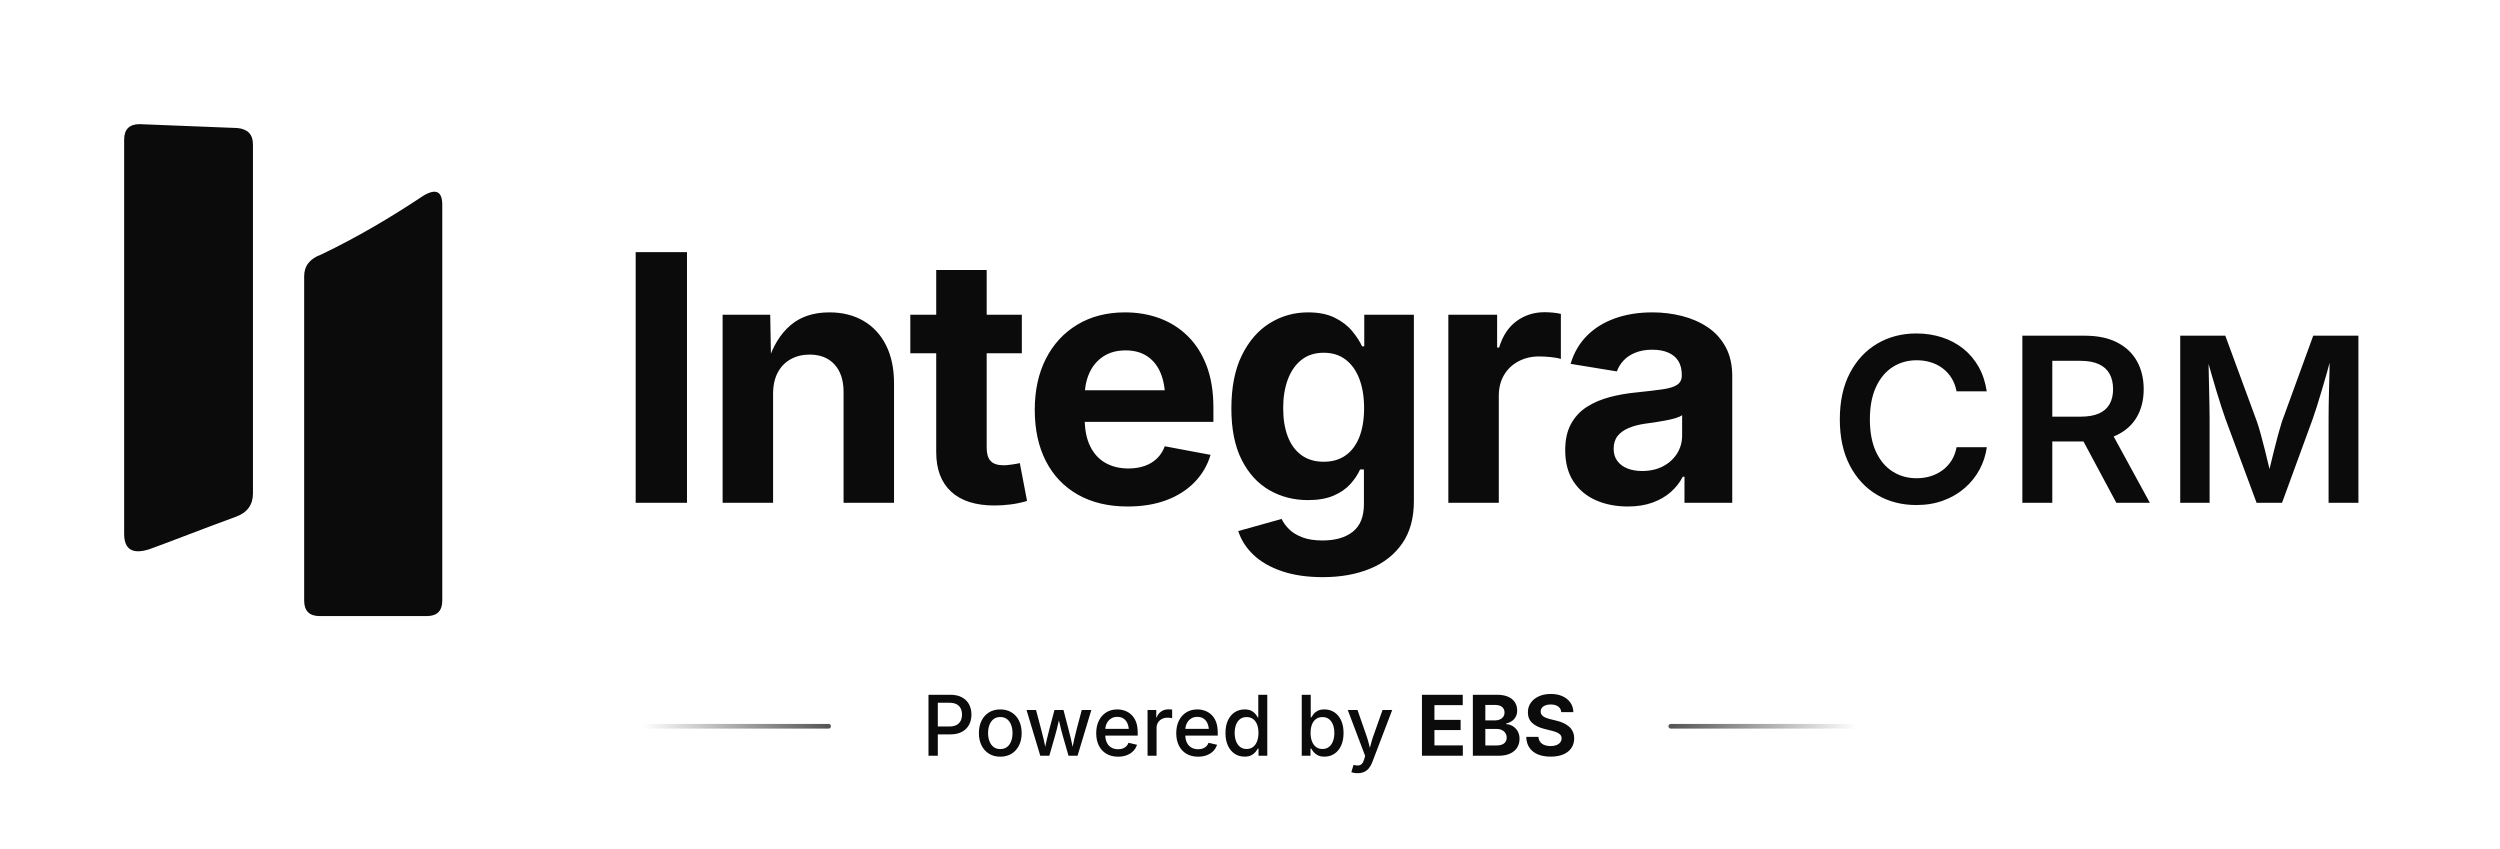
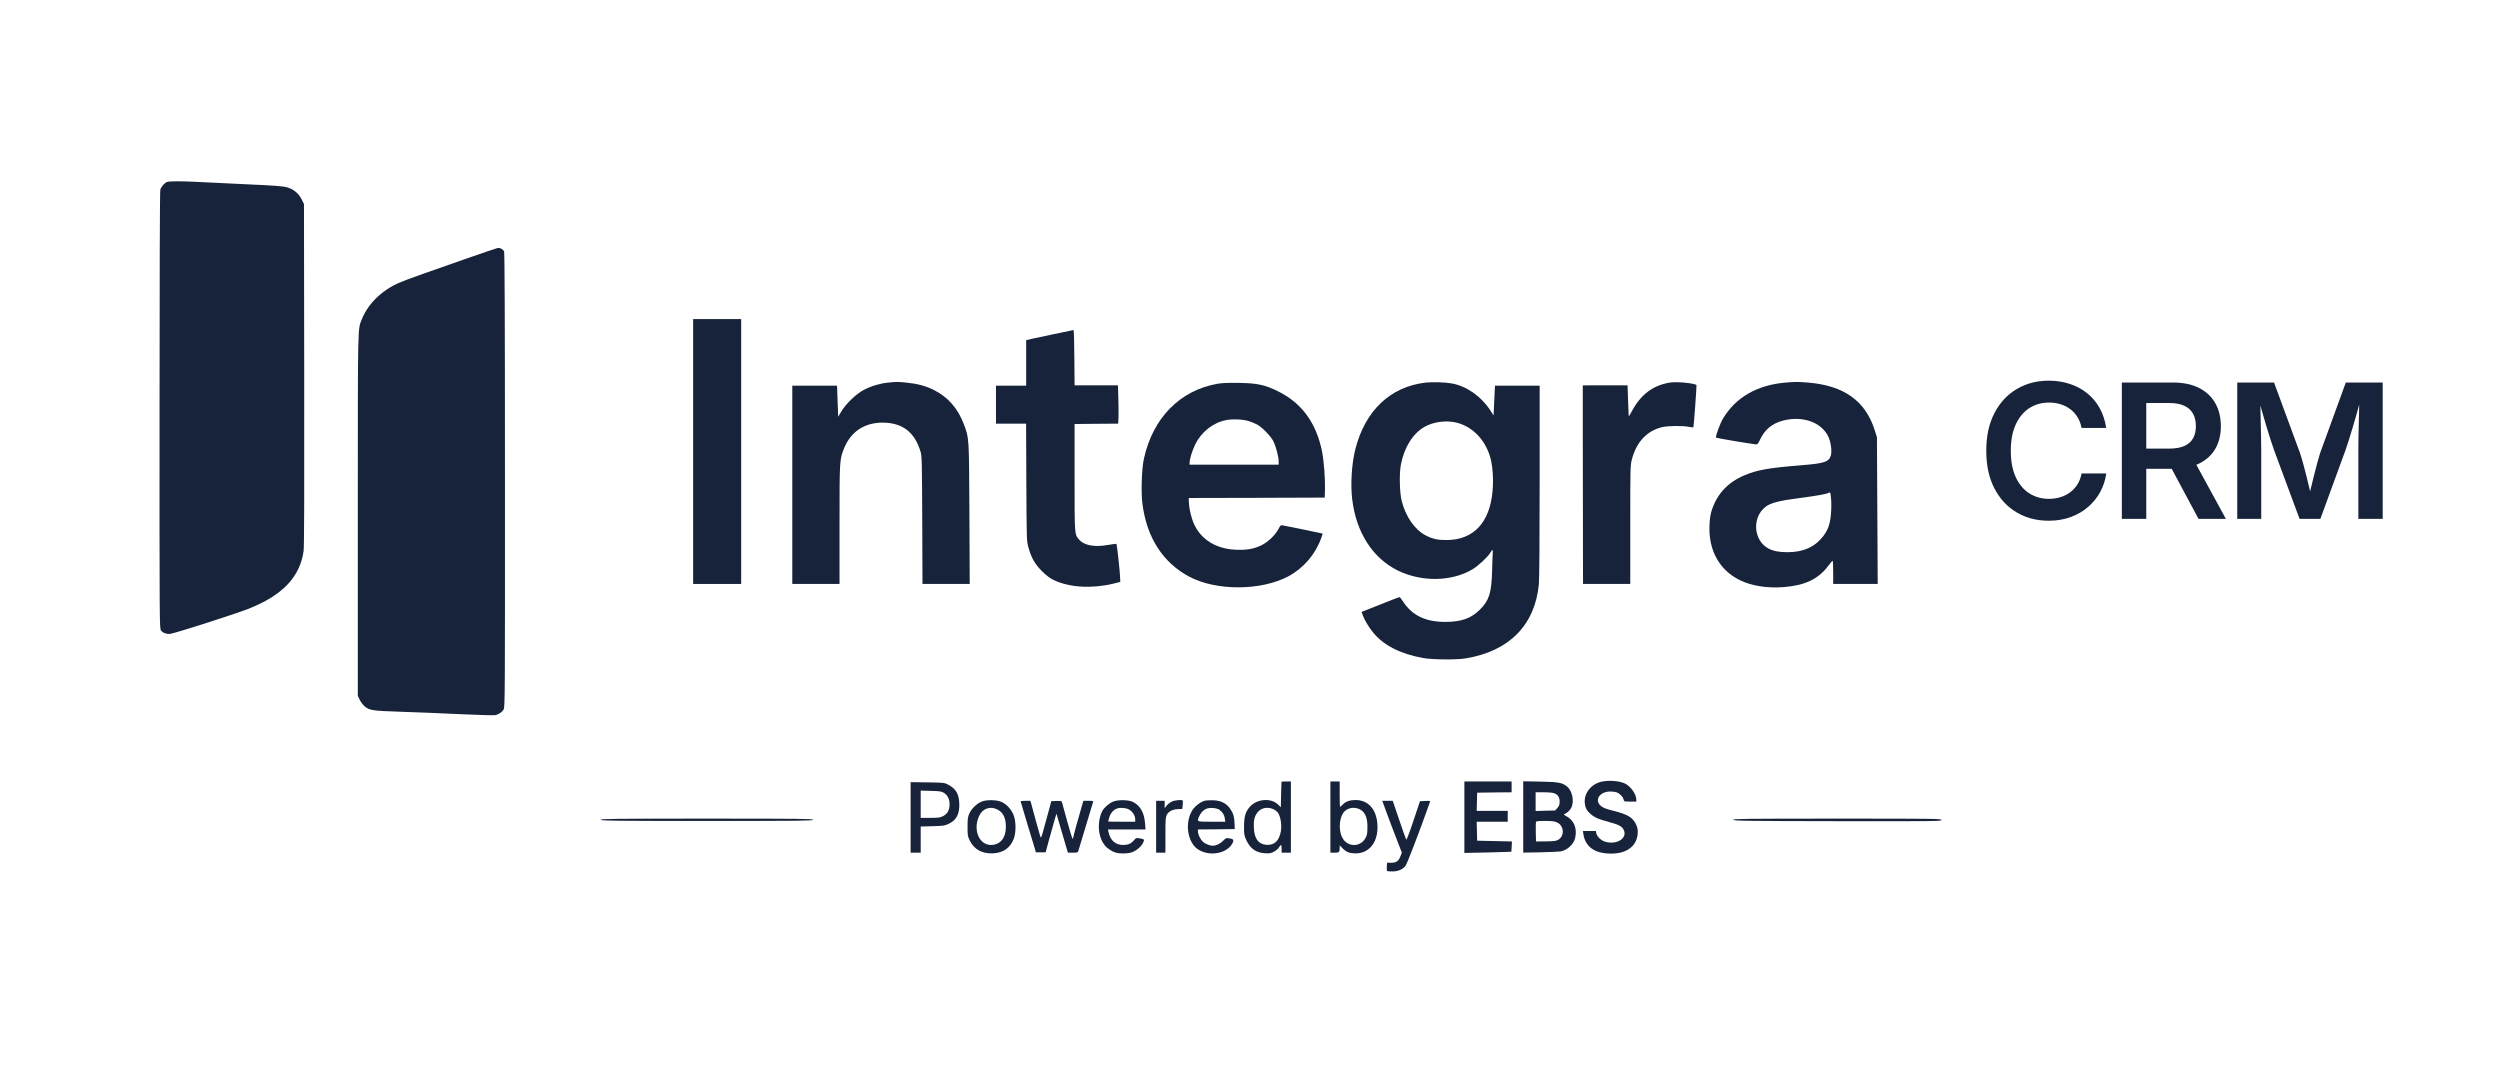
- <svg xmlns="http://www.w3.org/2000/svg" viewBox="0 0 1611 547" width="1611" height="547">
+ <svg xmlns="http://www.w3.org/2000/svg" viewBox="0 0 3228 1374" width="1614" height="687" role="img" aria-label="Integra CRM">
  <defs>
-     <linearGradient id="lg1" gradientUnits="userSpaceOnUse" x1="413.968" y1="0" x2="533.968" y2="0">
-       <stop offset="0" stop-color="#555555" stop-opacity="0" />
-       <stop offset="1" stop-color="#555555" />
-     </linearGradient>
-     <linearGradient id="lg2" gradientUnits="userSpaceOnUse" x1="1076.634" y1="0" x2="1196.634" y2="0">
-       <stop offset="0" stop-color="#555555" />
-       <stop offset="1" stop-color="#555555" stop-opacity="0" />
+     <linearGradient id="g" x1="0" y1="0" x2="0" y2="1">
+       <stop offset="0" stop-color="#17233A" />
+       <stop offset="1" stop-color="#17233A" />
    </linearGradient>
  </defs>
-   <path fill="#0B0B0B" d="M90,80 L153,82.5 Q163,83.5 163,93 L163,318 Q163,329 152,333 C130,341 110,349 96,354 Q80,359 80,344 L80,90 Q80,80 90,80 Z" />
-   <path fill="#0B0B0B" d="M196,178 Q196,168 207,164 C230,153 252,140 273,126 Q285,119 285,132 L285,387 Q285,397 275,397 L206,397 Q196,397 196,387 Z" />
-   <path d="M442.695 162.486V324.0H409.634V162.486ZM498.174 253.866V324.0H465.654V202.811H496.331L496.873 233.054H494.922Q499.691 217.878 509.393 209.585Q519.095 201.293 534.487 201.293Q547.061 201.293 556.438 206.767Q565.814 212.241 570.963 222.485Q576.112 232.729 576.112 246.929V324.0H543.593V252.565Q543.593 241.292 537.793 234.896Q531.994 228.501 521.696 228.501Q514.867 228.501 509.501 231.482Q504.136 234.463 501.155 240.1Q498.174 245.736 498.174 253.866ZM658.473 202.811V227.634H586.605V202.811ZM603.298 173.977H635.818V288.554Q635.818 294.299 638.365 297.063Q640.913 299.827 646.875 299.827Q648.717 299.827 652.078 299.339Q655.438 298.852 657.172 298.418L661.834 322.808Q656.414 324.434 651.048 325.084Q645.682 325.734 640.804 325.734Q622.593 325.734 612.946 316.846Q603.298 307.957 603.298 291.372ZM726.634 326.385Q708.098 326.385 694.657 318.797Q681.215 311.209 674.007 297.226Q666.798 283.242 666.798 264.056Q666.798 245.303 673.953 231.211Q681.107 217.119 694.223 209.206Q707.339 201.293 725.008 201.293Q736.932 201.293 747.23 205.087Q757.528 208.881 765.332 216.523Q773.137 224.165 777.527 235.655Q781.917 247.146 781.917 262.755V271.86H680.131V251.481H765.983L750.807 256.901Q750.807 247.471 747.934 240.479Q745.062 233.487 739.371 229.639Q733.68 225.791 725.333 225.791Q716.878 225.791 710.971 229.693Q705.063 233.596 702.028 240.262Q698.993 246.929 698.993 255.492V269.909Q698.993 280.424 702.516 287.578Q706.038 294.732 712.38 298.31Q718.721 301.887 727.176 301.887Q732.921 301.887 737.582 300.261Q742.244 298.635 745.55 295.437Q748.856 292.239 750.59 287.578L780.075 293.106Q777.148 303.079 769.885 310.613Q762.622 318.146 751.728 322.266Q740.834 326.385 726.634 326.385ZM852.463 371.912Q837.287 371.912 826.014 368.064Q814.74 364.216 807.695 357.495Q800.649 350.774 797.939 342.211L825.905 334.406Q827.423 337.767 830.621 340.964Q833.819 344.162 839.13 346.222Q844.442 348.281 852.246 348.281Q864.712 348.281 871.812 342.59Q878.912 336.899 878.912 324.867V302.537H876.419Q874.251 307.415 870.132 311.968Q866.013 316.521 859.346 319.393Q852.68 322.266 842.816 322.266Q829.157 322.266 817.992 315.87Q806.827 309.475 800.161 296.358Q793.494 283.242 793.494 263.188Q793.494 242.701 800.269 228.935Q807.044 215.168 818.263 208.23Q829.483 201.293 842.924 201.293Q853.113 201.293 860.051 204.708Q866.988 208.122 871.27 213.271Q875.552 218.42 877.72 223.189H879.129V202.811H911.107V323.024Q911.107 339.393 903.573 350.232Q896.039 361.072 882.815 366.492Q869.59 371.912 852.463 371.912ZM853.005 297.551Q861.352 297.551 867.151 293.432Q872.95 289.312 875.986 281.562Q879.021 273.812 879.021 262.972Q879.021 252.24 875.986 244.219Q872.95 236.197 867.151 231.753Q861.352 227.309 853.005 227.309Q844.442 227.309 838.642 231.916Q832.843 236.522 829.862 244.544Q826.881 252.565 826.881 262.972Q826.881 273.595 829.862 281.345Q832.843 289.096 838.696 293.323Q844.55 297.551 853.005 297.551ZM933.307 324.0V202.811H964.742V223.948H966.043Q969.403 212.675 977.262 206.93Q985.121 201.185 995.311 201.185Q997.804 201.185 1000.73 201.456Q1003.657 201.727 1005.825 202.269V231.319Q1003.657 230.561 999.538 230.127Q995.419 229.693 991.733 229.693Q984.362 229.693 978.4 232.891Q972.438 236.089 969.132 241.78Q965.826 247.471 965.826 255.059V324.0ZM1048.946 326.385Q1037.456 326.385 1028.296 322.32Q1019.137 318.255 1013.879 310.179Q1008.622 302.104 1008.622 290.071Q1008.622 279.99 1012.362 273.161Q1016.101 266.332 1022.551 262.213Q1029.001 258.094 1037.185 255.926Q1045.369 253.758 1054.366 252.891Q1064.881 251.807 1071.33 250.885Q1077.78 249.964 1080.761 247.958Q1083.742 245.953 1083.742 242.051V241.509Q1083.742 236.306 1081.574 232.729Q1079.406 229.151 1075.124 227.254Q1070.843 225.357 1064.772 225.357Q1058.485 225.357 1053.824 227.254Q1049.163 229.151 1046.236 232.295Q1043.309 235.438 1041.9 239.341L1012.091 234.463Q1015.234 223.84 1022.497 216.469Q1029.76 209.098 1040.545 205.195Q1051.331 201.293 1064.881 201.293Q1074.637 201.293 1083.85 203.624Q1093.064 205.954 1100.381 210.832Q1107.698 215.71 1111.98 223.569Q1116.262 231.428 1116.262 242.376V324.0H1085.476V307.198H1084.392Q1081.466 312.835 1076.588 317.117Q1071.71 321.398 1064.826 323.892Q1057.943 326.385 1048.946 326.385ZM1058.16 303.513Q1065.856 303.513 1071.656 300.478Q1077.455 297.442 1080.707 292.239Q1083.959 287.036 1083.959 280.641V267.524Q1082.55 268.608 1079.623 269.476Q1076.696 270.343 1073.119 270.993Q1069.542 271.644 1066.073 272.186Q1062.604 272.728 1059.894 273.053Q1053.932 273.92 1049.38 275.871Q1044.827 277.822 1042.334 281.02Q1039.841 284.218 1039.841 289.204Q1039.841 293.865 1042.225 297.063Q1044.61 300.261 1048.729 301.887Q1052.848 303.513 1058.16 303.513Z" fill="#0B0B0B" />
-   <path d="M1234.865 325.445Q1220.701 325.445 1209.572 318.869Q1198.443 312.293 1192.012 299.936Q1185.58 287.578 1185.58 270.234Q1185.58 252.818 1192.048 240.425Q1198.515 228.031 1209.68 221.455Q1220.846 214.879 1234.865 214.879Q1243.681 214.879 1251.378 217.372Q1259.074 219.865 1265.108 224.671Q1271.142 229.477 1275.045 236.414Q1278.947 243.352 1280.248 252.168H1260.808Q1259.869 247.326 1257.593 243.641Q1255.316 239.955 1251.92 237.39Q1248.523 234.824 1244.26 233.487Q1239.996 232.15 1235.154 232.15Q1226.338 232.15 1219.509 236.595Q1212.679 241.039 1208.813 249.53Q1204.947 258.021 1204.947 270.234Q1204.947 282.592 1208.849 291.047Q1212.752 299.502 1219.581 303.838Q1226.41 308.174 1235.082 308.174Q1239.924 308.174 1244.187 306.837Q1248.451 305.5 1251.884 302.935Q1255.316 300.369 1257.629 296.647Q1259.941 292.926 1260.808 288.156H1280.32Q1279.236 295.889 1275.587 302.646Q1271.937 309.402 1266.012 314.533Q1260.086 319.664 1252.245 322.555Q1244.404 325.445 1234.865 325.445ZM1303.205 324.0V216.324H1343.457Q1355.815 216.324 1364.27 220.66Q1372.725 224.996 1377.061 232.765Q1381.397 240.533 1381.397 250.795Q1381.397 261.057 1377.025 268.645Q1372.652 276.232 1364.125 280.352Q1355.598 284.471 1343.168 284.471H1314.406V268.5H1340.639Q1347.938 268.5 1352.563 266.44Q1357.188 264.381 1359.428 260.406Q1361.668 256.432 1361.668 250.795Q1361.668 245.014 1359.428 240.931Q1357.188 236.848 1352.526 234.68Q1347.865 232.512 1340.494 232.512H1322.5V324.0ZM1363.764 324.0 1337.604 275.148H1358.705L1385.371 324.0ZM1404.932 324.0V216.324H1433.983L1454.434 271.896Q1455.518 275.004 1456.855 279.882Q1458.192 284.76 1459.601 290.396Q1461.01 296.033 1462.275 301.417Q1463.539 306.801 1464.407 310.92H1460.504Q1461.372 306.873 1462.636 301.562Q1463.901 296.25 1465.31 290.577Q1466.719 284.904 1468.056 279.99Q1469.393 275.076 1470.405 271.896L1490.639 216.324H1519.762V324.0H1500.539V269.656Q1500.539 266.188 1500.612 261.273Q1500.684 256.359 1500.829 250.723Q1500.973 245.086 1501.118 239.341Q1501.262 233.596 1501.262 228.393H1502.635Q1501.19 234.102 1499.492 240.063Q1497.793 246.025 1496.131 251.626Q1494.469 257.227 1492.988 261.924Q1491.506 266.621 1490.422 269.656L1470.549 324.0H1454.145L1433.983 269.656Q1432.899 266.621 1431.417 262.032Q1429.936 257.443 1428.238 251.879Q1426.539 246.314 1424.841 240.28Q1423.143 234.246 1421.481 228.393H1423.071Q1423.143 233.234 1423.288 238.907Q1423.432 244.58 1423.54 250.289Q1423.649 255.998 1423.757 261.021Q1423.866 266.043 1423.866 269.656V324.0Z" fill="#0B0B0B" />
-   <path d="M598.319 487.0V447.713H612.399Q616.934 447.713 619.966 449.4Q622.998 451.088 624.501 453.962Q626.004 456.836 626.004 460.475Q626.004 464.113 624.488 467Q622.972 469.888 619.94 471.562Q616.907 473.236 612.346 473.236H602.722V468.147H611.766Q614.666 468.147 616.459 467.146Q618.252 466.144 619.083 464.403Q619.913 462.663 619.913 460.475Q619.913 458.26 619.083 456.533Q618.252 454.806 616.446 453.83Q614.64 452.854 611.713 452.854H604.33V487.0ZM644.567 487.606Q640.427 487.606 637.329 485.708Q634.231 483.81 632.517 480.382Q630.803 476.954 630.803 472.419Q630.803 467.831 632.517 464.39Q634.231 460.949 637.329 459.051Q640.427 457.152 644.567 457.152Q648.733 457.152 651.831 459.051Q654.929 460.949 656.643 464.39Q658.357 467.831 658.357 472.419Q658.357 476.954 656.643 480.382Q654.929 483.81 651.831 485.708Q648.733 487.606 644.567 487.606ZM644.567 482.702Q647.256 482.702 649.009 481.292Q650.763 479.881 651.62 477.547Q652.477 475.214 652.477 472.419Q652.477 469.598 651.62 467.238Q650.763 464.878 649.009 463.467Q647.256 462.057 644.567 462.057Q641.904 462.057 640.163 463.467Q638.423 464.878 637.566 467.225Q636.709 469.571 636.709 472.419Q636.709 475.214 637.566 477.547Q638.423 479.881 640.163 481.292Q641.904 482.702 644.567 482.702ZM670.354 487.0 661.494 457.521H667.612L670.855 469.729Q671.567 472.472 672.384 475.833Q673.201 479.195 673.966 483.414H673.122Q673.887 479.354 674.704 475.979Q675.522 472.604 676.26 469.729L679.503 457.521H685.304L688.494 469.729Q689.233 472.524 690.037 475.899Q690.841 479.274 691.606 483.414H690.736Q691.527 479.327 692.318 475.952Q693.109 472.577 693.847 469.729L697.09 457.521H703.26L694.374 487.0H688.547L684.908 474.317Q684.355 472.393 683.827 470.296Q683.3 468.2 682.799 466.012Q682.298 463.823 681.771 461.661H682.957Q682.456 463.797 681.942 465.999Q681.428 468.2 680.901 470.323Q680.373 472.445 679.82 474.317L676.181 487.0ZM720.478 487.606Q716.127 487.606 712.963 485.734Q709.799 483.862 708.098 480.461Q706.398 477.06 706.398 472.472Q706.398 467.937 708.072 464.482Q709.746 461.028 712.805 459.09Q715.863 457.152 719.977 457.152Q722.508 457.152 724.855 457.983Q727.201 458.813 729.073 460.58Q730.946 462.347 732.04 465.155Q733.134 467.963 733.134 471.971V474.027H709.641V469.703H730.155L727.439 471.127Q727.439 468.411 726.595 466.341Q725.751 464.271 724.103 463.111Q722.455 461.951 719.977 461.951Q717.525 461.951 715.784 463.138Q714.044 464.324 713.134 466.262Q712.225 468.2 712.225 470.494V473.447Q712.225 476.479 713.266 478.576Q714.308 480.672 716.18 481.74Q718.052 482.808 720.53 482.808Q722.165 482.808 723.484 482.346Q724.802 481.885 725.764 480.949Q726.727 480.013 727.228 478.642L732.686 479.934Q731.974 482.201 730.3 483.941Q728.625 485.682 726.134 486.644Q723.642 487.606 720.478 487.606ZM739.488 487.0V457.521H745.105V462.268H745.421Q746.238 459.842 748.269 458.471Q750.299 457.1 752.883 457.1Q753.437 457.1 754.149 457.139Q754.861 457.179 755.335 457.258V462.795Q755.019 462.689 754.122 462.584Q753.226 462.479 752.303 462.479Q750.299 462.479 748.691 463.322Q747.082 464.166 746.186 465.656Q745.289 467.146 745.289 469.097V487.0ZM772.052 487.606Q767.701 487.606 764.537 485.734Q761.373 483.862 759.673 480.461Q757.972 477.06 757.972 472.472Q757.972 467.937 759.646 464.482Q761.321 461.028 764.379 459.09Q767.438 457.152 771.551 457.152Q774.082 457.152 776.429 457.983Q778.776 458.813 780.648 460.58Q782.52 462.347 783.614 465.155Q784.708 467.963 784.708 471.971V474.027H761.215V469.703H781.729L779.013 471.127Q779.013 468.411 778.169 466.341Q777.325 464.271 775.677 463.111Q774.03 461.951 771.551 461.951Q769.099 461.951 767.359 463.138Q765.618 464.324 764.709 466.262Q763.799 468.2 763.799 470.494V473.447Q763.799 476.479 764.841 478.576Q765.882 480.672 767.754 481.74Q769.626 482.808 772.105 482.808Q773.739 482.808 775.058 482.346Q776.376 481.885 777.339 480.949Q778.301 480.013 778.802 478.642L784.26 479.934Q783.548 482.201 781.874 483.941Q780.199 485.682 777.708 486.644Q775.216 487.606 772.052 487.606ZM802.031 487.58Q798.446 487.58 795.651 485.748Q792.856 483.915 791.274 480.5Q789.692 477.086 789.692 472.34Q789.692 467.541 791.3 464.14Q792.908 460.738 795.703 458.945Q798.498 457.152 802.031 457.152Q804.774 457.152 806.448 458.062Q808.122 458.972 809.072 460.185Q810.021 461.397 810.522 462.32H810.838V447.713H816.639V487.0H810.996V482.386H810.522Q810.021 483.335 809.045 484.548Q808.07 485.761 806.382 486.67Q804.695 487.58 802.031 487.58ZM803.297 482.649Q805.776 482.649 807.476 481.331Q809.177 480.013 810.06 477.679Q810.944 475.346 810.944 472.287Q810.944 469.202 810.073 466.921Q809.203 464.641 807.503 463.362Q805.802 462.083 803.297 462.083Q800.739 462.083 799.039 463.428Q797.338 464.772 796.481 467.08Q795.624 469.387 795.624 472.287Q795.624 475.214 796.494 477.561Q797.364 479.907 799.078 481.278Q800.792 482.649 803.297 482.649ZM853.474 487.58Q850.811 487.58 849.11 486.67Q847.409 485.761 846.447 484.548Q845.485 483.335 844.957 482.386H844.483V487.0H838.84V447.713H844.641V462.32H844.957Q845.485 461.397 846.421 460.185Q847.357 458.972 849.031 458.062Q850.705 457.152 853.474 457.152Q857.007 457.152 859.789 458.945Q862.571 460.738 864.179 464.14Q865.787 467.541 865.787 472.34Q865.787 477.086 864.205 480.5Q862.623 483.915 859.842 485.748Q857.06 487.58 853.474 487.58ZM852.182 482.649Q854.713 482.649 856.427 481.278Q858.141 479.907 858.998 477.561Q859.855 475.214 859.855 472.287Q859.855 469.387 858.998 467.08Q858.141 464.772 856.44 463.428Q854.739 462.083 852.182 462.083Q849.703 462.083 847.989 463.362Q846.276 464.641 845.405 466.921Q844.535 469.202 844.535 472.287Q844.535 475.346 845.419 477.679Q846.302 480.013 848.016 481.331Q849.73 482.649 852.182 482.649ZM870.797 497.6 872.221 492.88 872.88 493.038Q874.383 493.434 875.583 493.249Q876.782 493.064 877.666 492.128Q878.549 491.192 879.076 489.294L879.709 487.132L868.503 457.521H874.779L880.606 474.265Q881.581 477.06 882.227 479.828Q882.873 482.597 883.638 485.339H881.845Q882.61 482.597 883.308 479.815Q884.007 477.033 884.983 474.265L890.915 457.521H897.138L884.323 491.087Q883.427 493.46 882.122 495.042Q880.817 496.624 879.024 497.428Q877.231 498.232 874.858 498.232Q873.487 498.232 872.405 498.035Q871.324 497.837 870.797 497.6Z" fill="#0B0B0B" />
-   <path d="M916.307 487.0V447.713H942.595V454.384H924.349V463.876H941.224V470.441H924.349V480.329H942.648V487.0ZM949.108 487.0V447.713H964.691Q969.015 447.713 971.902 449.018Q974.789 450.323 976.226 452.591Q977.663 454.858 977.663 457.812Q977.663 460.132 976.74 461.859Q975.818 463.586 974.222 464.68Q972.627 465.774 970.597 466.249V466.645Q972.812 466.724 974.776 467.897Q976.74 469.07 977.967 471.167Q979.193 473.263 979.193 476.163Q979.193 479.274 977.663 481.727Q976.134 484.179 973.141 485.589Q970.149 487.0 965.693 487.0ZM957.15 480.382H964.111Q967.644 480.382 969.279 479.011Q970.913 477.64 970.913 475.398Q970.913 473.737 970.109 472.458Q969.305 471.18 967.828 470.455Q966.352 469.729 964.322 469.729H957.15ZM957.15 464.219H963.504Q965.218 464.219 966.589 463.599Q967.96 462.979 968.738 461.833Q969.516 460.686 969.516 459.104Q969.516 456.968 968 455.623Q966.484 454.278 963.662 454.278H957.15ZM999.232 487.58Q994.512 487.58 991.018 486.13Q987.525 484.68 985.573 481.832Q983.622 478.984 983.517 474.818H991.348Q991.506 476.796 992.534 478.127Q993.563 479.459 995.277 480.118Q996.99 480.777 999.153 480.777Q1001.315 480.777 1002.91 480.158Q1004.505 479.538 1005.402 478.404Q1006.298 477.271 1006.298 475.768Q1006.298 474.423 1005.494 473.513Q1004.69 472.604 1003.187 471.944Q1001.684 471.285 999.522 470.784L995.197 469.703Q990.214 468.49 987.393 465.893Q984.572 463.296 984.572 459.024Q984.572 455.465 986.483 452.802Q988.395 450.139 991.73 448.662Q995.066 447.186 999.337 447.186Q1003.688 447.186 1006.931 448.675Q1010.174 450.165 1011.993 452.815Q1013.813 455.465 1013.865 458.919H1006.087Q1005.876 456.546 1004.07 455.254Q1002.264 453.962 999.258 453.962Q997.228 453.962 995.778 454.542Q994.327 455.122 993.576 456.15Q992.824 457.179 992.824 458.497Q992.824 459.947 993.695 460.91Q994.565 461.872 996.015 462.465Q997.465 463.059 999.1 463.454L1002.659 464.324Q1005.138 464.878 1007.274 465.827Q1009.409 466.776 1011.018 468.161Q1012.626 469.545 1013.509 471.443Q1014.393 473.342 1014.393 475.82Q1014.393 479.38 1012.6 482.03Q1010.807 484.68 1007.405 486.13Q1004.004 487.58 999.232 487.58Z" fill="#0B0B0B" />
-   <line x1="413.968" y1="468" x2="533.968" y2="468" stroke="url(#lg1)" stroke-width="3" stroke-linecap="round" />
-   <line x1="1076.634" y1="468" x2="1196.634" y2="468" stroke="url(#lg2)" stroke-width="3" stroke-linecap="round" />
+   <g transform="translate(0,1374) scale(0.1,-0.1)">
+     <g fill="url(#g)">
+       <path d="M2155 11390 c-32 -13 -75 -63 -85 -100 -6 -21 -10 -1071 -10 -2849 -1 -2737 0 -2816 18 -2841 24 -32 77 -51 122 -44 79 13 843 258 1013 325 435 173 660 409 707 744 8 58 10 697 8 2280 l-3 2200 -28 57 c-39 79 -103 133 -186 158 -55 16 -140 23 -516 40 -247 11 -529 25 -625 30 -212 12 -388 12 -415 0z" />
+       <path d="M6045 10409 c-562 -196 -784 -275 -881 -316 -227 -95 -409 -270 -491 -473 -55 -138 -53 -3 -53 -2531 l0 -2335 26 -52 c14 -29 42 -65 62 -82 64 -53 99 -58 462 -70 184 -6 528 -19 765 -31 236 -11 443 -17 460 -13 44 9 88 39 108 73 17 30 18 154 17 2961 0 2082 -4 2937 -11 2954 -12 25 -48 47 -77 45 -9 0 -183 -59 -387 -130z" />
+     </g>
+     <g fill="#17233A">
+       <path d="M8950 7910 l0 -1710 310 0 310 0 0 1710 0 1710 -310 0 -310 0 0 -1710z" />
+       <path d="M13835 9473 c-11 -3 -117 -25 -235 -49 -118 -25 -245 -52 -282 -60 l-68 -16 0 -294 0 -294 -195 0 -195 0 0 -245 0 -245 195 0 194 0 3 -757 c4 -747 4 -759 26 -838 38 -138 85 -220 176 -310 55 -55 102 -90 146 -112 202 -98 491 -117 771 -50 l94 23 -2 54 c-1 71 -41 431 -47 437 -3 3 -48 -3 -101 -12 -180 -33 -315 -9 -381 67 -60 69 -59 49 -59 803 l0 690 282 3 281 2 4 78 c2 42 1 154 -2 247 l-5 170 -280 0 -280 0 -3 358 c-1 196 -6 356 -10 356 -4 -1 -16 -3 -27 -6z" />
+       <path d="M11470 8800 c-106 -10 -220 -44 -314 -93 -99 -51 -232 -178 -293 -280 l-40 -68 -8 200 -7 201 -289 0 -289 0 0 -1280 0 -1280 305 0 305 0 0 765 c0 843 0 844 62 994 87 208 259 322 488 324 261 1 421 -121 497 -378 16 -55 18 -132 21 -882 l3 -823 305 0 305 0 -4 903 c-5 998 -3 978 -71 1157 -77 207 -207 355 -391 446 -108 53 -211 80 -354 94 -114 11 -119 11 -231 0z" />
+       <path d="M18409 8800 c-456 -52 -782 -361 -909 -860 -47 -184 -64 -455 -40 -650 52 -425 262 -753 583 -914 311 -154 702 -148 973 15 72 44 192 155 224 208 14 22 28 41 31 41 3 0 5 -21 3 -47 -2 -27 -6 -129 -8 -228 -8 -279 -38 -378 -156 -495 -113 -114 -241 -160 -448 -160 -258 0 -431 84 -549 268 -18 28 -38 52 -43 52 -6 0 -118 -43 -249 -96 l-240 -95 15 -42 c23 -65 78 -156 137 -228 135 -163 349 -272 640 -325 115 -22 434 -25 552 -5 562 92 895 430 945 960 6 64 10 586 10 1334 l0 1227 -289 0 -288 0 -9 -192 -9 -192 -44 68 c-116 178 -306 311 -494 345 -85 15 -251 21 -338 11z m390 -515 c207 -49 371 -213 440 -439 34 -109 47 -289 33 -446 -36 -408 -245 -631 -592 -633 -115 -1 -183 14 -272 60 -142 74 -259 244 -310 448 -27 110 -32 356 -9 470 44 223 155 398 305 484 112 64 274 86 405 56z" />
+       <path d="M21565 8801 c-223 -36 -380 -155 -497 -375 -34 -64 -38 -68 -39 -41 -1 17 -4 109 -8 205 l-6 175 -289 0 -289 -1 0 -649 c0 -358 1 -935 2 -1282 l1 -633 305 0 305 0 0 763 c0 731 1 767 20 842 58 227 195 373 392 420 74 17 259 20 342 4 32 -6 59 -9 61 -7 5 5 44 542 40 546 -23 24 -258 46 -340 33z" />
+       <path d="M23055 8800 c-367 -31 -642 -189 -808 -465 -39 -66 -101 -236 -89 -246 6 -6 422 -76 507 -86 28 -3 32 1 64 67 62 128 156 204 296 240 251 64 490 -21 581 -205 35 -73 51 -194 33 -250 -27 -79 -85 -98 -364 -121 -437 -35 -585 -61 -748 -130 -218 -91 -359 -244 -427 -459 -15 -48 -24 -107 -27 -186 -15 -322 127 -580 392 -710 152 -75 359 -107 574 -89 269 22 439 104 566 272 27 37 53 67 58 67 4 1 7 -66 7 -149 l0 -150 288 0 287 0 -5 947 -5 948 -28 88 c-119 380 -397 579 -861 617 -140 11 -156 11 -291 0z m586 -1701 c-12 -128 -37 -199 -98 -280 -105 -139 -257 -209 -460 -209 -108 0 -180 13 -244 45 -199 101 -222 404 -41 542 67 51 179 79 442 113 231 30 346 51 379 69 14 9 17 -1 24 -82 5 -54 4 -136 -2 -198z" />
+       <path d="M15721 8785 c-487 -85 -838 -444 -952 -973 -27 -126 -37 -427 -19 -569 54 -438 260 -762 600 -946 349 -189 934 -187 1288 3 197 107 350 287 423 497 l18 53 -22 5 c-37 9 -460 96 -492 101 -28 5 -32 2 -55 -42 -43 -82 -132 -169 -220 -213 -99 -49 -188 -65 -334 -59 -282 12 -488 158 -564 398 -25 79 -42 169 -42 227 l0 43 878 2 877 3 3 105 c4 140 -14 371 -38 492 -75 368 -261 623 -565 774 -172 85 -267 106 -505 110 -139 2 -219 -1 -279 -11z m399 -481 c30 -9 78 -28 105 -42 68 -34 185 -153 218 -222 33 -68 67 -199 67 -257 l0 -43 -575 0 -575 0 0 23 c0 49 33 156 72 237 78 161 227 280 396 315 81 17 214 12 292 -11z" />
+     </g>
+   </g>
+   <path fill="#17233A" d="M2645.278 672.364Q2622.113 672.364 2603.912 661.609Q2585.711 650.854 2575.192 630.643Q2564.673 610.433 2564.673 582.068Q2564.673 553.585 2575.251 533.316Q2585.829 513.046 2604.089 502.291Q2622.349 491.536 2645.278 491.536Q2659.696 491.536 2672.283 495.614Q2684.87 499.691 2694.739 507.551Q2704.608 515.41 2710.99 526.756Q2717.372 538.102 2719.5 552.521H2687.707Q2686.171 544.603 2682.448 538.575Q2678.725 532.547 2673.17 528.352Q2667.615 524.156 2660.642 521.97Q2653.669 519.783 2645.75 519.783Q2631.331 519.783 2620.163 527.052Q2608.994 534.32 2602.671 548.207Q2596.348 562.094 2596.348 582.068Q2596.348 602.278 2602.73 616.106Q2609.112 629.934 2620.281 637.026Q2631.45 644.117 2645.632 644.117Q2653.551 644.117 2660.524 641.93Q2667.497 639.744 2673.111 635.548Q2678.725 631.353 2682.507 625.266Q2686.289 619.179 2687.707 611.379H2719.618Q2717.845 624.025 2711.876 635.075Q2705.908 646.126 2696.217 654.517Q2686.525 662.909 2673.702 667.636Q2660.878 672.364 2645.278 672.364ZM2739.704 670.0V493.9H2805.535Q2825.745 493.9 2839.573 500.991Q2853.401 508.083 2860.492 520.788Q2867.583 533.493 2867.583 550.276Q2867.583 567.058 2860.433 579.468Q2853.283 591.878 2839.337 598.614Q2825.39 605.351 2805.062 605.351H2758.023V579.232H2800.925Q2812.862 579.232 2820.426 575.863Q2827.991 572.495 2831.654 565.995Q2835.318 559.494 2835.318 550.276Q2835.318 540.821 2831.654 534.143Q2827.991 527.465 2820.367 523.92Q2812.744 520.374 2800.689 520.374H2771.26V670.0ZM2838.746 670.0 2795.962 590.105H2830.472L2874.084 670.0ZM2888.734 670.0V493.9H2936.245L2969.692 584.787Q2971.465 589.869 2973.652 597.846Q2975.838 605.824 2978.143 615.043Q2980.447 624.261 2982.516 633.066Q2984.584 641.871 2986.002 648.608H2979.62Q2981.038 641.989 2983.107 633.303Q2985.175 624.616 2987.48 615.338Q2989.784 606.06 2991.971 598.024Q2994.157 589.987 2995.812 584.787L3028.904 493.9H3076.534V670.0H3045.096V581.123Q3045.096 575.45 3045.214 567.413Q3045.333 559.376 3045.569 550.157Q3045.805 540.939 3046.042 531.543Q3046.278 522.147 3046.278 513.637H3048.524Q3046.16 522.974 3043.382 532.725Q3040.605 542.475 3037.887 551.635Q3035.168 560.794 3032.746 568.477Q3030.323 576.159 3028.55 581.123L2996.048 670.0H2969.22L2936.245 581.123Q2934.472 576.159 2932.049 568.654Q2929.627 561.149 2926.849 552.048Q2924.072 542.948 2921.294 533.079Q2918.517 523.211 2915.799 513.637H2918.399Q2918.517 521.556 2918.753 530.834Q2918.99 540.111 2919.167 549.448Q2919.344 558.785 2919.522 566.999Q2919.699 575.213 2919.699 581.123V670.0Z" />
+   <g transform="translate(45.8,0)">
+     <g transform="translate(0,1374) scale(0.1,-0.1)" fill="#17233A">
+       <path d="M20231 3649 c-154 -30 -254 -170 -221 -310 10 -43 22 -64 60 -100 51 -50 105 -75 251 -114 114 -30 157 -52 180 -89 68 -111 -76 -211 -234 -164 -51 15 -105 66 -113 107 l-6 31 -84 0 -83 0 5 -37 c20 -143 118 -232 279 -250 245 -28 408 69 423 252 3 48 0 71 -18 113 -41 94 -108 136 -292 182 -110 28 -138 39 -170 68 -82 75 -8 182 126 182 30 0 67 -5 83 -11 40 -15 81 -57 88 -90 7 -29 7 -29 86 -29 l79 0 0 28 c-1 66 -70 165 -140 202 -69 36 -201 48 -299 29z" />
+       <path d="M16089 3648 c-1 -8 -6 -147 -7 -232 l-2 -100 -32 32 c-44 42 -96 62 -162 62 -81 0 -157 -32 -205 -86 -58 -67 -76 -127 -76 -259 0 -99 3 -116 28 -170 53 -114 126 -165 242 -172 59 -4 77 -1 115 19 25 13 54 37 65 55 11 18 23 32 28 33 4 0 7 -22 7 -50 l0 -50 60 0 60 0 0 460 0 460 -60 0 c-33 0 -60 -1 -61 -2z m-103 -357 c23 -11 50 -33 62 -53 30 -48 45 -154 33 -229 -21 -126 -87 -187 -191 -177 -101 10 -152 80 -158 219 -5 96 7 145 46 198 45 60 129 78 208 42z" />
+       <path d="M16720 3190 l0 -460 54 0 c59 0 66 7 66 63 l0 31 39 -39 c47 -47 88 -63 162 -64 183 -3 301 151 286 374 -12 196 -119 315 -281 315 -74 0 -126 -18 -164 -56 -19 -19 -36 -34 -38 -34 -2 0 -4 74 -4 165 l0 165 -60 0 -60 0 0 -460z m380 100 c62 -32 93 -94 98 -199 2 -47 -1 -105 -7 -128 -41 -150 -222 -182 -308 -55 -56 84 -55 246 1 333 45 67 139 88 216 49z" />
+       <path d="M18450 3188 l0 -461 302 6 c165 4 302 8 304 9 1 2 4 32 5 68 l3 65 -225 5 -224 5 -3 123 -3 122 201 0 200 0 0 70 0 70 -200 0 -201 0 3 118 3 117 223 3 222 2 0 70 0 70 -305 0 -305 0 0 -462z" />
+       <path d="M19210 3191 l0 -460 223 4 c122 3 238 8 257 11 85 14 169 89 189 169 32 127 -13 237 -119 290 -24 13 -30 20 -20 23 33 11 72 46 90 82 43 85 13 225 -60 279 -64 47 -102 53 -337 59 l-223 4 0 -461z m404 305 c46 -19 66 -51 66 -108 0 -39 -6 -54 -29 -80 l-29 -33 -126 -3 -126 -4 0 121 0 121 105 0 c68 0 118 -5 139 -14z m34 -376 c92 -42 98 -181 9 -226 -24 -13 -61 -17 -157 -18 l-125 -1 -3 119 c-1 66 0 126 2 133 4 10 34 13 118 13 90 0 122 -4 156 -20z" />
+       <path d="M11300 3186 l0 -456 65 0 65 0 0 169 0 169 153 4 c143 4 157 6 211 32 102 50 141 130 134 271 -7 120 -46 183 -148 236 -43 23 -57 24 -262 27 l-218 3 0 -455z m431 316 c46 -28 72 -81 72 -148 0 -73 -28 -123 -83 -151 -39 -20 -59 -23 -167 -23 l-123 0 0 176 0 176 133 -4 c116 -3 136 -6 168 -26z" />
+       <path d="M12229 3394 c-63 -19 -140 -90 -170 -156 -21 -46 -24 -68 -24 -173 0 -111 2 -124 28 -177 58 -118 162 -174 306 -166 130 8 217 70 263 188 30 80 30 223 -2 305 -32 83 -106 157 -179 179 -66 19 -160 20 -222 0z m191 -106 c75 -38 110 -110 110 -224 0 -145 -74 -234 -193 -234 -155 0 -236 201 -151 377 46 95 141 128 234 81z" />
+       <path d="M13916 3390 c-54 -21 -119 -78 -143 -125 -26 -49 -43 -126 -43 -195 0 -131 49 -241 134 -297 59 -40 103 -53 181 -53 33 0 77 5 97 10 60 17 129 70 155 119 27 51 23 57 -44 67 -39 6 -45 4 -69 -25 -38 -45 -75 -61 -140 -61 -101 0 -166 58 -189 168 l-7 32 243 0 242 0 -6 78 c-11 140 -61 229 -157 278 -54 27 -191 30 -254 4z m199 -100 c47 -23 85 -80 85 -129 l0 -31 -175 0 c-96 0 -175 1 -175 3 0 2 7 26 15 53 15 52 52 96 95 113 42 16 111 12 155 -9z" />
+       <path d="M14674 3391 c-22 -10 -53 -34 -67 -52 l-27 -34 0 48 0 47 -55 0 -55 0 0 -335 0 -335 60 0 60 0 0 228 c0 202 2 231 18 262 24 44 78 71 146 73 l54 2 5 50 c3 28 3 53 0 58 -8 14 -98 6 -139 -12z" />
+       <path d="M15094 3400 c-59 -19 -128 -73 -161 -129 -93 -156 -59 -399 69 -492 144 -104 383 -65 454 74 21 40 12 55 -40 62 -43 7 -46 5 -83 -33 -35 -36 -90 -62 -133 -62 -34 0 -91 22 -121 47 -36 31 -68 94 -69 135 l0 28 238 2 237 3 -2 68 c-3 89 -16 135 -56 193 -49 72 -119 107 -221 111 -45 1 -95 -2 -112 -7z m193 -116 c42 -31 64 -67 70 -112 l6 -42 -177 0 c-196 0 -190 -2 -161 68 20 46 51 80 90 98 43 20 138 13 172 -12z" />
+       <path d="M12720 3394 c0 -4 38 -131 84 -283 47 -152 91 -298 99 -326 l14 -50 63 0 63 0 52 190 c29 105 60 217 70 250 l18 59 52 -179 c29 -99 62 -213 74 -252 l22 -73 64 0 c52 0 65 3 69 18 12 44 189 628 193 640 4 9 -12 12 -61 12 l-65 0 -20 -67 c-52 -176 -111 -393 -111 -407 0 -9 -4 -16 -8 -16 -5 0 -37 102 -71 228 -34 125 -65 235 -67 245 -5 15 -15 17 -72 15 l-66 -3 -37 -140 c-80 -297 -92 -336 -99 -328 -4 4 -35 113 -70 241 l-63 232 -64 0 c-35 0 -63 -3 -63 -6z" />
+       <path d="M17429 3293 c21 -60 78 -210 126 -336 l88 -227 -18 -45 c-23 -63 -55 -85 -120 -85 l-53 0 -4 -51 c-1 -28 1 -53 5 -56 5 -3 34 -5 66 -5 78 0 142 29 175 79 20 31 196 488 281 733 13 36 26 73 30 83 7 16 2 18 -60 15 l-68 -3 -85 -253 c-46 -140 -88 -250 -92 -245 -4 4 -45 119 -91 256 l-84 247 -67 0 -68 0 39 -107z" />
+       <path d="M7300 3155 c0 -13 159 -15 1370 -15 1211 0 1370 2 1370 15 0 13 -159 15 -1370 15 -1211 0 -1370 -2 -1370 -15z" />
+       <path d="M21922 3155 c3 -14 156 -16 1346 -18 1272 -2 1342 -1 1342 16 0 16 -71 17 -1346 17 -1196 0 -1345 -2 -1342 -15z" />
+     </g>
+   </g>
</svg>
